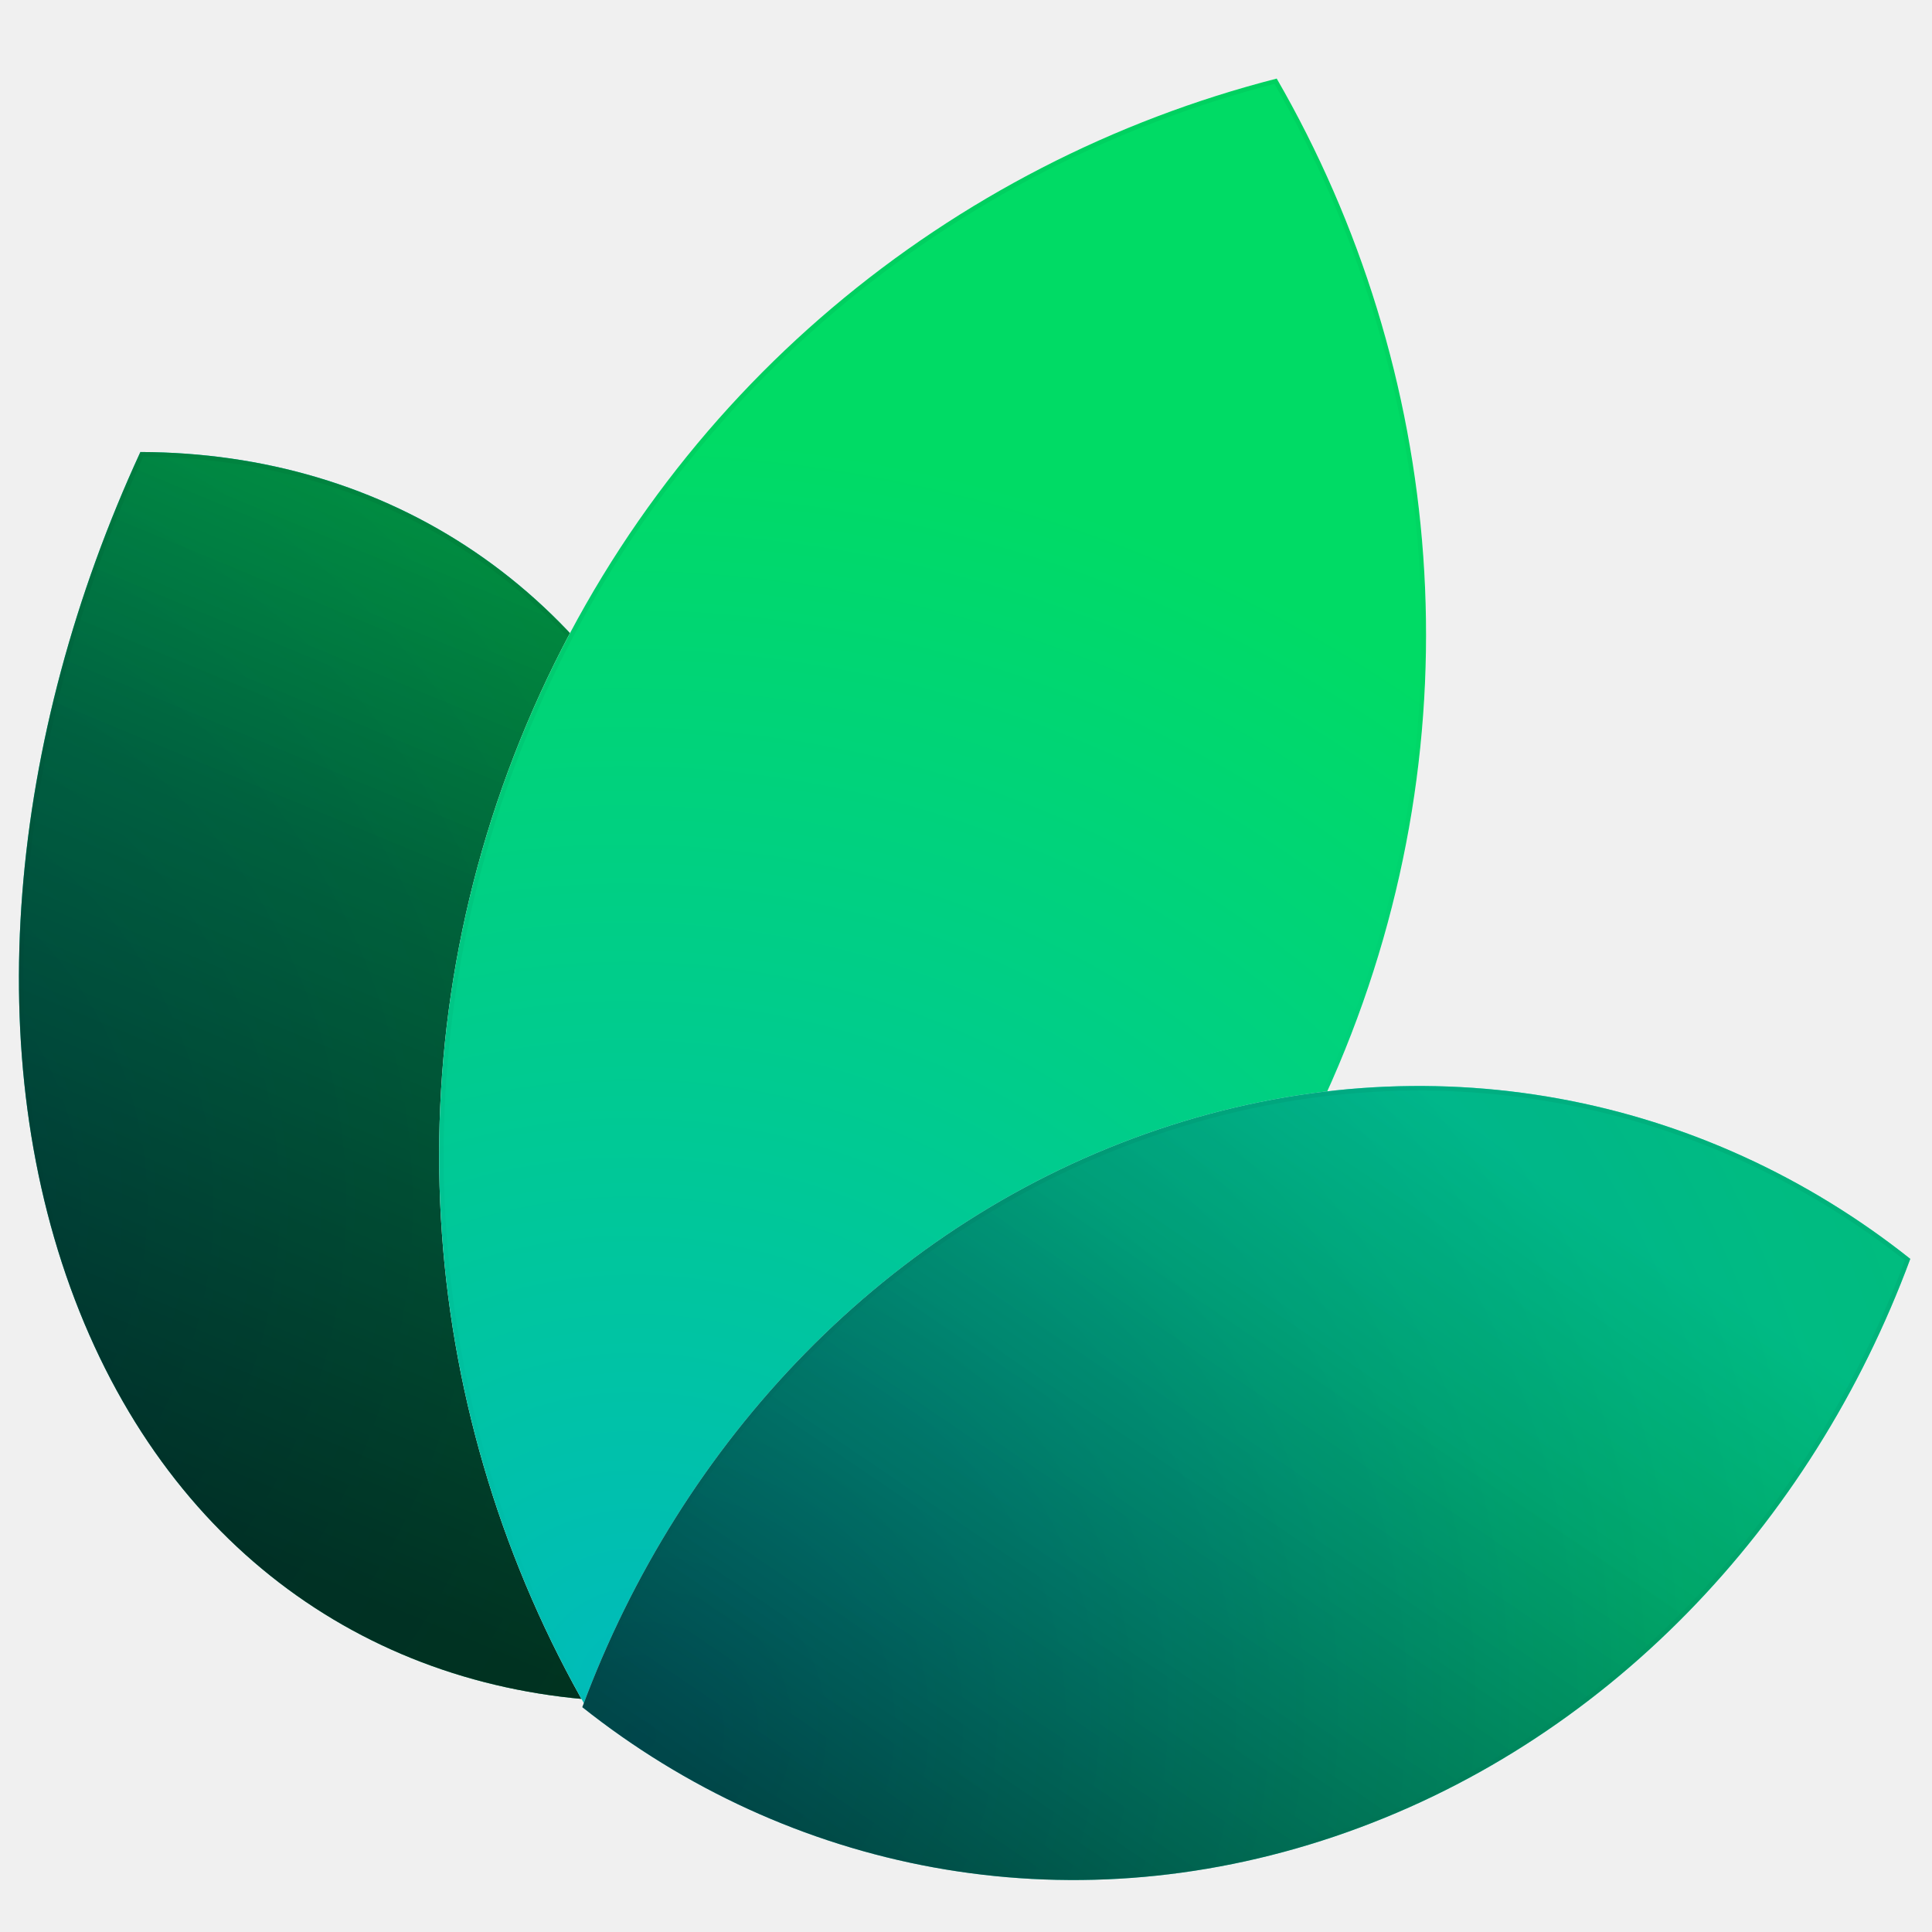
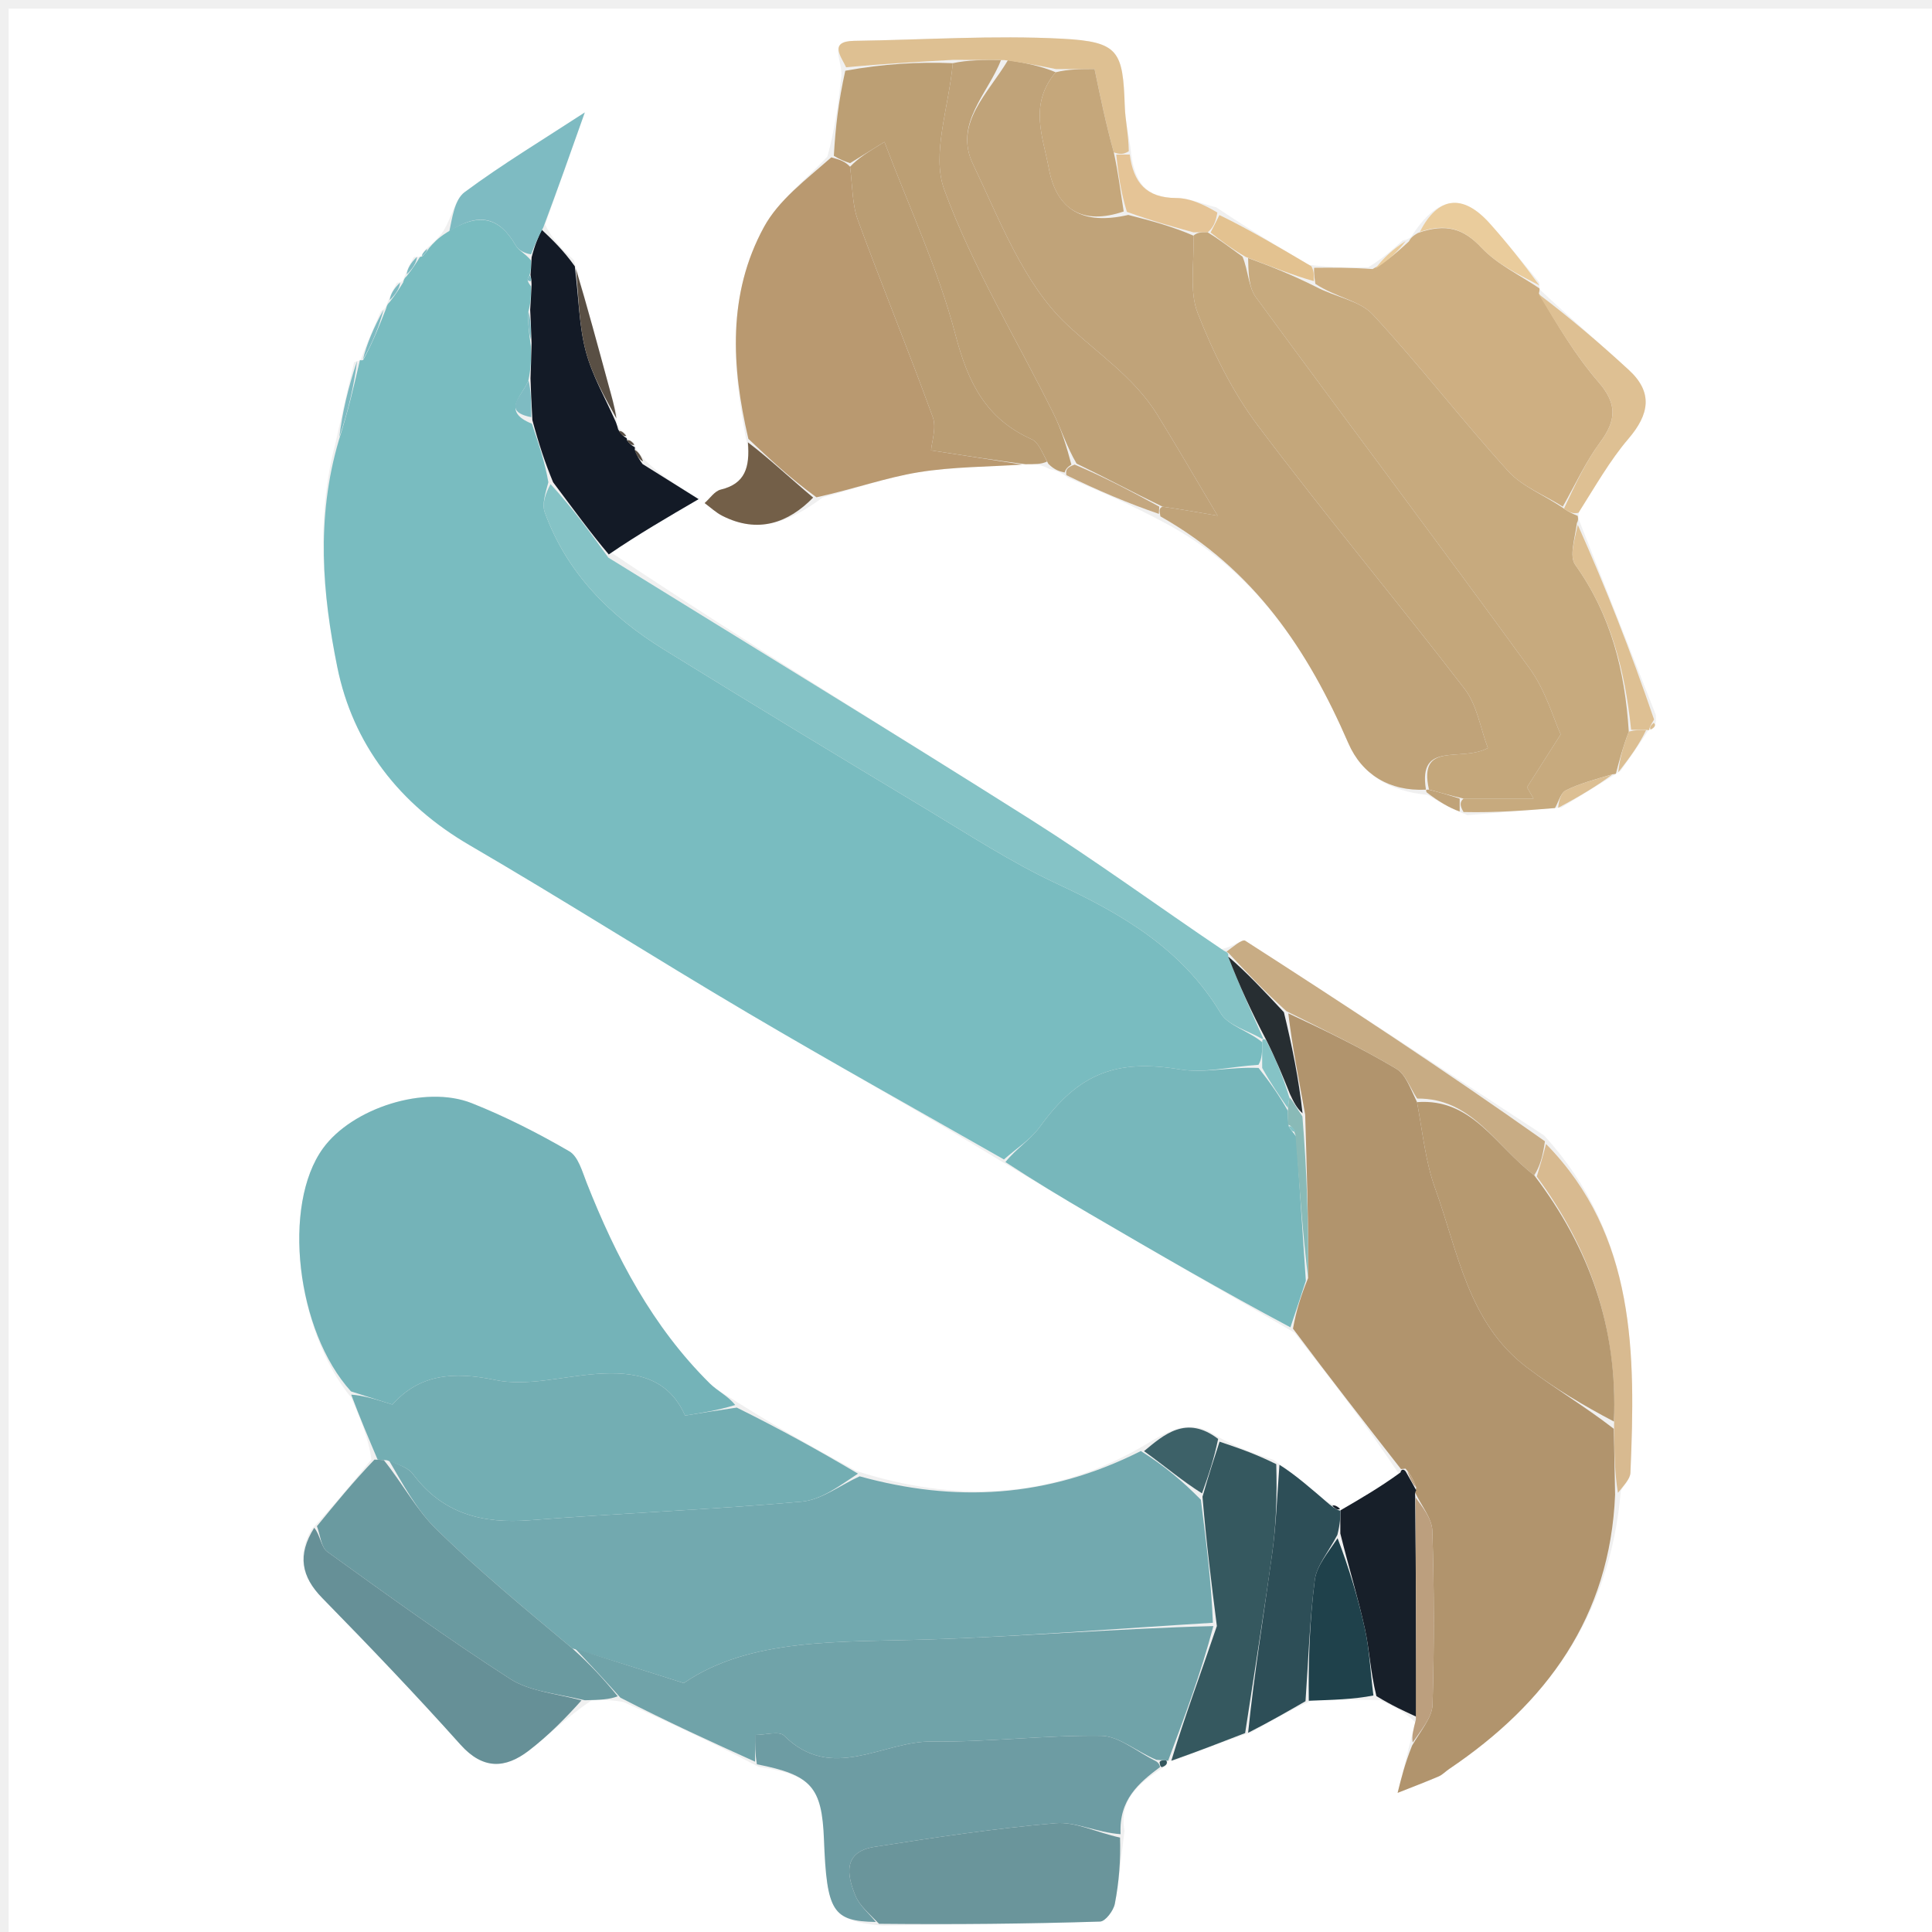
- <svg xmlns="http://www.w3.org/2000/svg" width="24" height="24" viewBox="0 0 24 24" fill="none">
-   <path d="M7.953 21.139C4.896 21.13 2.255 19.458 0.987 16.29C-0.28 13.121 0.109 9.163 1.744 5.615C4.801 5.624 7.442 7.296 8.71 10.465C9.977 13.633 9.588 17.591 7.953 21.139Z" fill="white" />
-   <path d="M7.953 21.139C4.896 21.13 2.255 19.458 0.987 16.29C-0.28 13.121 0.109 9.163 1.744 5.615C4.801 5.624 7.442 7.296 8.71 10.465C9.977 13.633 9.588 17.591 7.953 21.139Z" fill="url(#paint0_radial_101_2703)" />
-   <path d="M7.953 21.139C4.896 21.13 2.255 19.458 0.987 16.29C-0.28 13.121 0.109 9.163 1.744 5.615C4.801 5.624 7.442 7.296 8.71 10.465C9.977 13.633 9.588 17.591 7.953 21.139Z" fill="black" fill-opacity="0.5" style="mix-blend-mode:hard-light" />
-   <path d="M7.953 21.139C4.896 21.13 2.255 19.458 0.987 16.29C-0.28 13.121 0.109 9.163 1.744 5.615C4.801 5.624 7.442 7.296 8.71 10.465C9.977 13.633 9.588 17.591 7.953 21.139Z" fill="url(#paint1_linear_101_2703)" fill-opacity="0.5" style="mix-blend-mode:hard-light" />
-   <path d="M8.684 10.476C9.945 13.63 9.561 17.572 7.935 21.111C4.897 21.096 2.274 19.431 1.013 16.279C-0.248 13.124 0.136 9.182 1.762 5.643C4.8 5.659 7.423 7.324 8.684 10.476Z" stroke="url(#paint2_linear_101_2703)" stroke-opacity="0.05" stroke-width="0.056" />
-   <path d="M7.31 21.257C11.354 20.221 14.884 17.375 16.628 13.236C18.373 9.097 17.945 4.587 15.86 0.976C11.816 2.012 8.287 4.858 6.542 8.998C4.797 13.137 5.225 17.646 7.31 21.257Z" fill="white" />
-   <path d="M7.31 21.257C11.354 20.221 14.884 17.375 16.628 13.236C18.373 9.097 17.945 4.587 15.86 0.976C11.816 2.012 8.287 4.858 6.542 8.998C4.797 13.137 5.225 17.646 7.31 21.257Z" fill="url(#paint3_radial_101_2703)" />
-   <path d="M16.603 13.225C14.864 17.349 11.351 20.187 7.324 21.225C5.253 17.624 4.829 13.132 6.568 9.009C8.306 4.885 11.819 2.047 15.846 1.009C17.918 4.61 18.341 9.101 16.603 13.225Z" stroke="url(#paint4_linear_101_2703)" stroke-opacity="0.05" stroke-width="0.056" />
-   <path d="M7.234 21.207C9.789 23.237 13.21 23.951 16.577 22.814C19.944 21.677 22.506 18.945 23.73 15.638C21.175 13.608 17.754 12.894 14.387 14.031C11.02 15.168 8.458 17.901 7.234 21.207Z" fill="white" />
-   <path d="M7.234 21.207C9.789 23.237 13.21 23.951 16.577 22.814C19.944 21.677 22.506 18.945 23.73 15.638C21.175 13.608 17.754 12.894 14.387 14.031C11.02 15.168 8.458 17.901 7.234 21.207Z" fill="url(#paint5_radial_101_2703)" />
-   <path d="M7.234 21.207C9.789 23.237 13.21 23.951 16.577 22.814C19.944 21.677 22.506 18.945 23.73 15.638C21.175 13.608 17.754 12.894 14.387 14.031C11.02 15.168 8.458 17.901 7.234 21.207Z" fill="black" fill-opacity="0.2" style="mix-blend-mode:hard-light" />
-   <path d="M7.234 21.207C9.789 23.237 13.21 23.951 16.577 22.814C19.944 21.677 22.506 18.945 23.73 15.638C21.175 13.608 17.754 12.894 14.387 14.031C11.02 15.168 8.458 17.901 7.234 21.207Z" fill="url(#paint6_linear_101_2703)" fill-opacity="0.5" style="mix-blend-mode:hard-light" />
-   <path d="M16.568 22.787C13.218 23.918 9.814 23.212 7.267 21.198C8.492 17.907 11.044 15.189 14.396 14.058C17.747 12.927 21.15 13.633 23.697 15.648C22.472 18.938 19.92 21.656 16.568 22.787Z" stroke="url(#paint7_linear_101_2703)" stroke-opacity="0.05" stroke-width="0.056" />
-   <defs>
-     <radialGradient id="paint0_radial_101_2703" cx="0" cy="0" r="1" gradientUnits="userSpaceOnUse" gradientTransform="translate(-3.00503 15.023) rotate(-10.029) scale(17.9572 17.784)">
-       <stop stop-color="#00B0BB" />
-       <stop offset="1" stop-color="#00DB65" />
-     </radialGradient>
-     <linearGradient id="paint1_linear_101_2703" x1="7.39" y1="4.813" x2="1.63" y2="18.689" gradientUnits="userSpaceOnUse">
-       <stop stop-color="#18E299" />
-       <stop offset="1" />
-     </linearGradient>
-     <linearGradient id="paint2_linear_101_2703" x1="7.948" y1="8.016" x2="1.761" y2="18.746" gradientUnits="userSpaceOnUse">
-       <stop />
-       <stop offset="1" stop-opacity="0" />
-     </linearGradient>
-     <radialGradient id="paint3_radial_101_2703" cx="0" cy="0" r="1" gradientUnits="userSpaceOnUse" gradientTransform="translate(8.11404 20.8822) rotate(-75.7542) scale(21.6246 23.7772)">
-       <stop stop-color="#00BBBB" />
-       <stop offset="0.713" stop-color="#00DB65" />
-     </radialGradient>
-     <linearGradient id="paint4_linear_101_2703" x1="7.602" y1="5.871" x2="15.556" y2="16.372" gradientUnits="userSpaceOnUse">
-       <stop />
-       <stop offset="1" stop-opacity="0" />
-     </linearGradient>
-     <radialGradient id="paint5_radial_101_2703" cx="0" cy="0" r="1" gradientUnits="userSpaceOnUse" gradientTransform="translate(7.84537 21.5181) rotate(-20.3525) scale(18.5603 17.32)">
-       <stop stop-color="#00B0BB" />
-       <stop offset="1" stop-color="#00DB65" />
-     </radialGradient>
-     <linearGradient id="paint6_linear_101_2703" x1="16.808" y1="13.007" x2="10.041" y2="22.994" gradientUnits="userSpaceOnUse">
-       <stop stop-color="#00B1BC" />
-       <stop offset="1" />
-     </linearGradient>
-     <linearGradient id="paint7_linear_101_2703" x1="16.808" y1="13.007" x2="14.169" y2="23.841" gradientUnits="userSpaceOnUse">
-       <stop />
-       <stop offset="1" stop-opacity="0" />
-     </linearGradient>
-   </defs>
+ <svg xmlns="http://www.w3.org/2000/svg" version="1.1" id="Layer_1" x="0px" y="0px" width="100%" viewBox="0 0 225 225" enable-background="new 0 0 225 225" xml:space="preserve">
+   <path fill="#FFFFFF" opacity="1" stroke="none" d=" M1,81   C1,54 1,27.5 1,1   C76,1 151,1 226,1   C226,76 226,151 226,226   C151,226 76,226 1,226   C1,177.833 1,129.667 1,81  M73.001,51.001   C73.001,51.001 72.966,51.026 72.891,50.496   C72.597,50.316 72.303,50.136 71.878,49.532   C71.878,49.532 71.706,49.122 71.867,48.318   C71.555,47.24 71.228,46.167 70.934,45.085   C69.647,40.352 68.37,35.617 66.834,30.29   C65.585,29.111 64.336,27.931 63.49,26.142   C64.949,22.019 66.407,17.896 68.106,13.094   C63.164,16.317 58.48,19.136 54.11,22.377   C52.916,23.263 52.663,25.419 51.443,27.19   C50.952,27.756 50.461,28.322 49.485,29.095   C49.294,29.381 49.104,29.667 48.992,29.939   C48.992,29.939 48.926,29.894 48.204,29.924   C47.817,30.618 47.43,31.311 47.014,32.444   C47.014,32.444 46.956,32.881 46.234,32.929   C45.845,33.621 45.456,34.313 45.039,35.465   C45.039,35.465 44.97,35.921 44.35,36.238   C43.53,38.133 42.709,40.028 41.952,42.008   C41.952,42.008 41.922,41.906 41.239,42.19   C40.547,45.125 39.854,48.06 39.036,51.747   C36.776,60.403 37.559,69.183 39.276,77.664   C41.1,86.679 46.498,93.661 54.694,98.434   C65.596,104.782 76.243,111.565 87.11,117.975   C96.97,123.79 106.977,129.355 117.262,135.636   C120.49,137.554 123.704,139.494 126.946,141.387   C134.675,145.9 142.417,150.392 150.745,155.194   C154.883,160.492 159.021,165.791 163.055,171.859   C160.742,173.201 158.429,174.544 156.084,175.957   C156.084,175.957 156.16,175.954 155.957,175.463   C155.654,175.358 155.351,175.254 154.402,174.855   C152.604,173.284 150.805,171.714 148.267,169.999   C146.187,169.298 144.108,168.597 141.702,167.254   C138.146,164.744 135.547,167.086 132.12,168.979   C121.872,174.53 111.152,174.972 99.733,171.31   C95.228,168.84 90.724,166.37 85.864,163.298   C84.784,162.573 83.555,161.997 82.647,161.098   C75.977,154.492 71.733,146.384 68.328,137.758   C67.809,136.443 67.34,134.681 66.297,134.077   C62.652,131.966 58.86,130.031 54.946,128.477   C49.49,126.311 41.017,129.054 37.621,133.726   C32.811,140.342 34.499,155.026 40.927,162.797   C41.944,165.194 42.961,167.591 43.248,169.976   C41.135,172.564 39.023,175.153 36.276,178.115   C34.593,181.109 35.1,183.624 37.53,186.107   C43,191.696 48.41,197.352 53.624,203.179   C56.239,206.102 58.83,205.985 61.564,203.895   C63.886,202.119 65.949,200.005 68.903,198.02   C69.934,197.972 70.964,197.925 72.631,198.218   C77.733,200.534 82.835,202.85 88.362,205.771   C94.493,206.717 95.724,208.091 95.96,214.258   C96.282,222.639 96.976,223.738 102.749,224.258   C111.206,224.131 119.665,224.048 128.118,223.786   C128.733,223.767 129.677,222.519 129.833,221.719   C130.327,219.18 130.519,216.582 130.962,213.218   C130.29,209.601 132.61,207.65 135.569,205.801   C135.84,205.609 136.012,205.351 136.012,205.023   C136.012,205.023 136.026,205.095 136.801,205.018   C139.537,203.955 142.273,202.893 145.701,201.768   C147.813,200.552 149.926,199.337 152.803,198.016   C155.209,197.963 157.614,197.91 160.717,197.996   C162.128,198.64 163.54,199.285 164.832,200.581   C164.609,201.394 164.387,202.206 164.023,203.73   C163.604,205.419 163.185,207.108 162.766,208.796   C164.362,208.163 165.968,207.555 167.547,206.882   C167.989,206.693 168.343,206.303 168.752,206.027   C180.129,198.36 187.505,188.273 188.758,173.639   C189.147,172.931 189.848,172.237 189.879,171.514   C190.475,157.663 190.532,143.925 179.831,132.24   C168.244,124.651 156.668,117.045 145.017,109.556   C144.665,109.33 143.527,110.328 142.15,110.547   C134.777,105.491 127.551,100.2 119.999,95.426   C103.704,85.123 87.241,75.086 70.949,64.195   C74.339,62.22 77.73,60.245 81.361,58.13   C78.847,56.556 76.838,55.297 74.947,53.416   C74.606,52.978 74.265,52.541 73.977,52.019   C73.977,52.019 73.888,52.061 73.862,51.529   C73.566,51.365 73.271,51.2 73.001,51.001  M192.456,84.87   C192.761,84.679 192.864,84.41 192.847,83.283   C189.924,75.851 187,68.42 183.878,60.542   C183.878,60.542 183.732,60.076 183.944,59.348   C185.825,56.581 187.484,53.625 189.646,51.098   C192.07,48.266 192.544,45.711 189.704,43.096   C186.287,39.95 182.745,36.938 179.339,33.732   C179.339,33.732 179.28,33.585 179.274,32.894   C177.362,30.609 175.508,28.272 173.524,26.05   C170.286,22.421 167.422,22.951 164.559,27.255   C164.398,27.544 164.236,27.832 163.337,28.017   C162.223,29.025 161.109,30.032 159.344,31.134   C157.242,31.151 155.14,31.169 152.422,30.843   C148.995,28.809 145.568,26.775 141.662,24.155   C140.105,23.769 138.549,23.069 136.99,23.061   C133.474,23.042 132.006,21.275 131.659,17.218   C131.428,15.611 131.046,14.01 130.992,12.398   C130.774,5.956 130.323,4.861 123.748,4.511   C115.693,4.082 107.586,4.643 99.501,4.755   C96.395,4.798 98.043,6.704 97.992,8.826   C97.642,11.846 97.293,14.866 96.352,18.238   C93.849,20.946 90.686,23.293 88.973,26.432   C84.711,34.24 85.182,42.686 87.05,51.922   C87.341,54.43 86.778,56.34 83.936,57.018   C83.225,57.187 82.679,58.047 82.057,58.589   C82.74,59.089 83.371,59.692 84.116,60.071   C88.277,62.188 91.825,60.894 95.82,57.932   C99.533,56.927 103.196,55.614 106.973,54.999   C110.945,54.353 115.027,54.375 119.784,54.025   C120.51,54.054 121.236,54.083 122.257,54.634   C122.835,54.765 123.413,54.896 124.381,55.641   C127.901,57.137 131.421,58.633 135.299,60.708   C146.102,66.33 152.328,75.73 157.023,86.546   C158.607,90.197 161.819,92.166 166.251,92.57   C167.498,93.317 168.745,94.065 170.89,94.93   C174.291,94.656 177.692,94.381 181.834,94.046   C183.941,92.763 186.047,91.48 188.175,90.148   C188.175,90.148 188.185,90.096 188.745,89.77   C189.848,88.195 190.951,86.621 192.014,84.995   C192.014,84.995 192.033,85.056 192.456,84.87  z" />
+   <path fill="#79BCC0" opacity="1" stroke="none" d=" M116.918,135.031   C106.977,129.355 96.97,123.79 87.11,117.975   C76.243,111.565 65.596,104.782 54.694,98.434   C46.498,93.661 41.1,86.679 39.276,77.664   C37.559,69.183 36.776,60.403 39.456,51.284   C40.558,47.85 41.24,44.878 41.922,41.906   C41.922,41.906 41.952,42.008 42.291,41.939   C43.411,39.887 44.19,37.904 44.97,35.921   C44.97,35.921 45.039,35.465 45.375,35.183   C46.127,34.227 46.542,33.554 46.956,32.881   C46.956,32.881 47.014,32.444 47.351,32.174   C48.101,31.234 48.514,30.564 48.926,29.894   C48.926,29.894 48.992,29.939 49.197,29.846   C49.591,29.465 49.78,29.177 49.969,28.888   C50.461,28.322 50.952,27.756 52.06,27.06   C55.77,24.655 58.168,25.292 60.058,28.582   C60.404,29.185 61.195,29.533 61.842,30.335   C61.862,31.125 61.822,31.577 61.648,32.12   C61.328,32.53 61.413,32.782 61.84,33.35   C61.855,34.511 61.799,35.287 61.535,36.289   C61.467,37.656 61.606,38.797 61.828,40.344   C61.867,41.849 61.823,42.948 61.545,44.27   C60.911,46.057 58.269,47.869 61.942,49.344   C62.769,51.777 63.464,53.861 63.863,56.163   C63.508,57.487 63.099,58.72 63.448,59.679   C66.019,66.754 71.075,71.781 77.329,75.647   C87.436,81.896 97.604,88.049 107.789,94.172   C112.815,97.193 117.762,100.431 123.058,102.9   C130.689,106.456 137.662,110.506 142.172,118.015   C143.039,119.458 145.359,120.029 147,121.378   C146.989,122.505 146.987,123.256 146.565,124.007   C143.242,124.224 140.243,125.015 137.453,124.55   C130.035,123.313 125.62,124.976 121.125,131.205   C120.04,132.709 118.337,133.767 116.918,135.031  z" />
+   <path fill="#B1946D" opacity="1" stroke="none" d=" M188.094,174.076   C187.505,188.273 180.129,198.36 168.752,206.027   C168.343,206.303 167.989,206.693 167.547,206.882   C165.968,207.555 164.362,208.163 162.766,208.796   C163.185,207.108 163.604,205.419 164.453,203.285   C165.563,201.403 166.789,199.983 166.833,198.527   C167.036,191.776 167.03,185.011 166.808,178.261   C166.76,176.788 165.523,175.353 164.794,173.798   C164.756,173.696 164.934,173.569 164.923,173.195   C164.561,172.221 164.208,171.622 163.682,171.036   C163.507,171.051 163.158,171.089 163.158,171.089   C159.021,165.791 154.883,160.492 150.58,154.732   C150.969,152.565 151.523,150.858 152.34,148.843   C152.397,142.414 152.191,136.294 152,129.811   C151.256,125.675 150.496,121.904 150.036,118.014   C154.439,120.057 158.617,122.096 162.6,124.463   C163.71,125.122 164.243,126.754 165.027,128.354   C165.695,131.983 166.022,135.327 167.13,138.387   C169.803,145.768 170.955,154.035 177.801,159.234   C181.031,161.687 184.548,163.761 187.946,166.398   C188.003,169.217 188.048,171.647 188.094,174.076  z" />
+   <path fill="#72A9AF" opacity="1" stroke="none" d=" M100.111,171.931   C111.152,174.972 121.872,174.53 132.862,168.988   C135.669,170.752 137.733,172.509 139.853,174.657   C140.491,179.693 141.075,184.338 141.251,188.989   C129.98,189.664 119.125,190.578 108.252,190.929   C97.86,191.265 87.39,190.697 79.63,196.013   C74.582,194.412 70.789,193.209 66.648,191.969   C61.13,187.359 55.796,182.952 50.856,178.139   C48.498,175.841 46.89,172.774 45.292,170.071   C46.471,170.601 47.544,170.934 48.087,171.662   C51.546,176.297 56.185,177.479 61.715,177.046   C72.258,176.22 82.837,175.82 93.368,174.88   C95.685,174.674 97.867,172.954 100.111,171.931  z" />
+   <path fill="#74B3B8" opacity="1" stroke="none" d=" M40.877,162.041   C34.499,155.026 32.811,140.342 37.621,133.726   C41.017,129.054 49.49,126.311 54.946,128.477   C58.86,130.031 62.652,131.966 66.297,134.077   C67.34,134.681 67.809,136.443 68.328,137.758   C71.733,146.384 75.977,154.492 82.647,161.098   C83.555,161.997 84.784,162.573 85.628,163.627   C83.609,164.242 81.827,164.529 79.782,164.858   C77.791,160.342 73.842,159.696 69.487,160.006   C65.534,160.287 61.403,161.493 57.679,160.715   C52.786,159.694 48.855,160.041 45.696,163.575   C43.889,163 42.383,162.52 40.877,162.041  z" />
+   <path fill="#C0A379" opacity="1" stroke="none" d=" M166.03,91.966   C161.819,92.166 158.607,90.197 157.023,86.546   C152.328,75.73 146.102,66.33 135.141,60.136   C134.991,59.376 134.998,59.187 135.385,59.005   C137.308,59.279 138.852,59.547 141.802,60.058   C139.049,55.435 136.97,51.834 134.783,48.299   C132.079,43.929 127.826,41.16 124.229,37.77   C119.187,33.016 116.441,25.644 113.309,19.105   C111.048,14.382 115.104,10.864 117.386,7.007   C119.513,7.348 121.251,7.697 122.947,8.416   C119.777,12.168 121.476,15.977 122.136,19.574   C123.041,24.499 126.141,26.241 131.395,25.03   C134.174,25.734 136.583,26.397 138.988,27.444   C139.096,30.725 138.484,33.903 139.48,36.453   C141.27,41.037 143.528,45.618 146.472,49.539   C154.283,59.94 162.653,69.92 170.577,80.24   C172.02,82.118 172.406,84.808 173.275,87.111   C170.158,88.812 165.139,86.209 166.063,91.938   C166.052,91.948 166.03,91.966 166.03,91.966  z" />
+   <path fill="#70A3A9" opacity="1" stroke="none" d=" M66.995,192.006   C70.789,193.209 74.582,194.412 79.63,196.013   C87.39,190.697 97.86,191.265 108.252,190.929   C119.125,190.578 129.98,189.664 141.309,189.372   C139.858,194.865 137.942,199.98 136.026,205.095   C136.026,205.095 136.012,205.023 135.783,205.005   C135.376,204.994 135.199,205.001 134.659,204.947   C132.28,203.926 130.273,202.179 128.244,202.151   C121.679,202.063 115.103,202.906 108.538,202.817   C102.826,202.74 96.884,207.662 91.308,202.129   C90.735,201.562 89.112,202.053 87.937,202.053   C87.937,203.265 87.937,204.215 87.937,205.165   C82.835,202.85 77.733,200.534 72.26,197.717   C70.257,195.48 68.626,193.743 66.995,192.006  z" />
+   <path fill="#C7AA7E" opacity="1" stroke="none" d=" M183.732,60.076   C183.732,60.076 183.878,60.542 183.649,60.899   C183.396,62.79 182.736,64.779 183.454,65.782   C187.597,71.569 189.242,78.1 189.688,85.206   C189.005,86.98 188.595,88.538 188.185,90.096   C188.185,90.096 188.175,90.148 187.79,90.171   C185.715,90.787 183.959,91.248 182.366,92.039   C181.751,92.344 181.507,93.396 181.093,94.107   C177.692,94.381 174.291,94.656 170.443,94.57   C169.995,93.807 169.995,93.405 170.445,93.001   C173.46,93 176.026,93 178.593,93   C178.34,92.56 178.087,92.121 177.834,91.681   C178.931,89.96 180.028,88.239 181.755,85.528   C180.924,83.71 180.016,80.429 178.144,77.85   C167.623,63.36 156.835,49.065 146.259,34.615   C145.382,33.418 145.396,31.568 145.354,30.05   C148.142,31.07 150.573,32.061 153.183,33.368   C155.562,34.627 158.365,35.01 159.854,36.613   C165.326,42.504 170.232,48.917 175.64,54.872   C177.283,56.682 179.855,57.647 182.137,59.235   C182.759,59.672 183.246,59.874 183.732,60.076  z" />
+   <path fill="#73AEB3" opacity="1" stroke="none" d=" M40.902,162.419   C42.383,162.52 43.889,163 45.696,163.575   C48.855,160.041 52.786,159.694 57.679,160.715   C61.403,161.493 65.534,160.287 69.487,160.006   C73.842,159.696 77.791,160.342 79.782,164.858   C81.827,164.529 83.609,164.242 85.805,163.927   C90.724,166.37 95.228,168.84 99.922,171.62   C97.867,172.954 95.685,174.674 93.368,174.88   C82.837,175.82 72.258,176.22 61.715,177.046   C56.185,177.479 51.546,176.297 48.087,171.662   C47.544,170.934 46.471,170.601 45.051,170.06   C44.46,170.033 43.979,169.988 43.979,169.988   C42.961,167.591 41.944,165.194 40.902,162.419  z" />
+   <path fill="#77B7BB" opacity="1" stroke="none" d=" M152.078,149.151   C151.523,150.858 150.969,152.565 150.284,154.581   C142.417,150.392 134.675,145.9 126.946,141.387   C123.704,139.494 120.49,137.554 117.09,135.333   C118.337,133.767 120.04,132.709 121.125,131.205   C125.62,124.976 130.035,123.313 137.453,124.55   C140.243,125.015 143.242,124.224 146.574,124.372   C147.996,126.174 148.988,127.609 149.984,129.365   C149.992,130.113 149.995,130.541 150.093,131.192   C150.372,131.7 150.63,131.879 150.973,132.415   C151.348,138.302 151.713,143.727 152.078,149.151  z" />
+   <path fill="#B99970" opacity="1" stroke="none" d=" M119.061,54.105   C115.027,54.375 110.945,54.353 106.973,54.999   C103.196,55.614 99.533,56.927 95.083,57.916   C91.95,55.636 89.553,53.372 87.156,51.108   C85.182,42.686 84.711,34.24 88.973,26.432   C90.686,23.293 93.849,20.946 96.814,18.325   C97.851,18.608 98.425,18.804 99,19.42   C99.285,21.78 99.249,23.839 99.911,25.641   C102.731,33.315 105.835,40.885 108.629,48.568   C109.085,49.822 108.502,51.454 108.432,52.454   C112.045,53.015 115.553,53.56 119.061,54.105  z" />
+   <path fill="#CEAF82" opacity="1" stroke="none" d=" M182.002,59   C179.855,57.647 177.283,56.682 175.64,54.872   C170.232,48.917 165.326,42.504 159.854,36.613   C158.365,35.01 155.562,34.627 153.187,33.056   C153.022,32.014 153.03,31.6 153.039,31.186   C155.14,31.169 157.242,31.151 159.852,31.333   C161.598,30.395 162.837,29.258 164.075,28.121   C164.236,27.832 164.398,27.544 165.14,27.13   C168.438,25.975 170.449,26.629 172.528,28.838   C174.374,30.801 176.999,32.032 179.28,33.585   C179.28,33.585 179.339,33.732 179.216,34.171   C181.423,37.925 183.516,41.446 186.157,44.491   C188.357,47.027 188.25,48.944 186.356,51.503   C184.648,53.812 183.434,56.486 182.002,59  z" />
+   <path fill="#6D9CA3" opacity="1" stroke="none" d=" M88.15,205.468   C87.937,204.215 87.937,203.265 87.937,202.053   C89.112,202.053 90.735,201.562 91.308,202.129   C96.884,207.662 102.826,202.74 108.538,202.817   C115.103,202.906 121.679,202.063 128.244,202.151   C130.273,202.179 132.28,203.926 134.682,205.143   C135.066,205.399 135.097,205.793 135.097,205.793   C132.61,207.65 130.29,209.601 130.507,213.61   C127.677,213.402 125.245,212.132 122.937,212.329   C115.875,212.931 108.843,213.989 101.834,215.088   C98.177,215.662 98.596,218.339 99.648,220.821   C100.128,221.954 101.201,222.836 102.005,223.832   C96.976,223.738 96.282,222.639 95.96,214.258   C95.724,208.091 94.493,206.717 88.15,205.468  z" />
+   <path fill="#85C3C6" opacity="1" stroke="none" d=" M147.008,121.002   C145.359,120.029 143.039,119.458 142.172,118.015   C137.662,110.506 130.689,106.456 123.058,102.9   C117.762,100.431 112.815,97.193 107.789,94.172   C97.604,88.049 87.436,81.896 77.329,75.647   C71.075,71.781 66.019,66.754 63.448,59.679   C63.099,58.72 63.508,57.487 64.117,56.378   C66.727,59.23 68.787,62.085 70.847,64.94   C87.241,75.086 103.704,85.123 119.999,95.426   C127.551,100.2 134.777,105.491 142.539,110.724   C142.927,110.901 143.111,111.03 143.028,111.393   C144.342,114.8 145.739,117.844 147.104,120.916   C147.071,120.944 147.008,121.002 147.008,121.002  z" />
+   <path fill="#6A959B" opacity="1" stroke="none" d=" M102.377,224.045   C101.201,222.836 100.128,221.954 99.648,220.821   C98.596,218.339 98.177,215.662 101.834,215.088   C108.843,213.989 115.875,212.931 122.937,212.329   C125.245,212.132 127.677,213.402 130.441,214.004   C130.519,216.582 130.327,219.18 129.833,221.719   C129.677,222.519 128.733,223.767 128.118,223.786   C119.665,224.048 111.206,224.131 102.377,224.045  z" />
+   <path fill="#BC9F74" opacity="1" stroke="none" d=" M99,19   C98.425,18.804 97.851,18.608 97.109,18.149   C97.293,14.866 97.642,11.846 98.442,8.238   C102.931,7.423 106.969,7.196 110.963,7.359   C110.49,12.563 108.46,17.962 109.961,22.071   C113.261,31.103 118.376,39.468 122.678,48.141   C123.606,50.013 124.23,52.036 124.772,54.103   C124.269,54.422 124.083,54.692 123.99,55.027   C123.413,54.896 122.835,54.765 122.088,54.013   C121.343,52.631 120.928,51.506 120.165,51.166   C114.799,48.78 112.718,44.525 111.263,38.957   C109.291,31.417 105.918,24.244 102.999,16.526   C100.929,17.807 99.964,18.404 99,19  z" />
+   <path fill="#6A9AA0" opacity="1" stroke="none" d=" M43.613,169.982   C43.979,169.988 44.46,170.033 44.701,170.045   C46.89,172.774 48.498,175.841 50.856,178.139   C55.796,182.952 61.13,187.359 66.648,191.969   C68.626,193.743 70.257,195.48 71.941,197.547   C70.964,197.925 69.934,197.972 68.113,198.011   C64.662,197.209 61.647,196.964 59.405,195.52   C52.142,190.845 45.131,185.774 38.121,180.719   C37.385,180.188 37.299,178.755 36.911,177.741   C39.023,175.153 41.135,172.564 43.613,169.982  z" />
+   <path fill="#669097" opacity="1" stroke="none" d=" M36.594,177.928   C37.299,178.755 37.385,180.188 38.121,180.719   C45.131,185.774 52.142,190.845 59.405,195.52   C61.647,196.964 64.662,197.209 67.725,198.022   C65.949,200.005 63.886,202.119 61.564,203.895   C58.83,205.985 56.239,206.102 53.624,203.179   C48.41,197.352 43,191.696 37.53,186.107   C35.1,183.624 34.593,181.109 36.594,177.928  z" />
+   <path fill="#131A26" opacity="1" stroke="none" d=" M70.898,64.568   C68.787,62.085 66.727,59.23 64.413,56.16   C63.464,53.861 62.769,51.777 62.003,48.934   C61.88,46.799 61.83,45.423 61.78,44.047   C61.823,42.948 61.867,41.849 61.906,39.961   C61.849,38.136 61.796,37.099 61.744,36.063   C61.799,35.287 61.855,34.511 61.907,33.117   C61.903,32.499 61.781,32.03 61.781,32.03   C61.822,31.577 61.862,31.125 61.915,29.958   C62.314,28.414 62.701,27.583 63.087,26.752   C64.336,27.931 65.585,29.111 66.944,31.014   C67.412,34.806 67.438,37.961 68.221,40.916   C68.976,43.759 70.513,46.395 71.706,49.122   C71.706,49.122 71.878,49.532 71.99,50.007   C72.391,50.663 72.679,50.845 72.966,51.026   C72.966,51.026 73.001,51.001 73.025,51.273   C73.329,51.718 73.608,51.89 73.888,52.061   C73.888,52.061 73.977,52.019 73.923,52.35   C74.189,53.133 74.509,53.586 74.828,54.038   C76.838,55.297 78.847,56.556 81.361,58.13   C77.73,60.245 74.339,62.22 70.898,64.568  z" />
+   <path fill="#BA9D73" opacity="1" stroke="none" d=" M99,19.42   C99.964,18.404 100.929,17.807 102.999,16.526   C105.918,24.244 109.291,31.417 111.263,38.957   C112.718,44.525 114.799,48.78 120.165,51.166   C120.928,51.506 121.343,52.631 121.941,53.752   C121.236,54.083 120.51,54.054 119.422,54.065   C115.553,53.56 112.045,53.015 108.432,52.454   C108.502,51.454 109.085,49.822 108.629,48.568   C105.835,40.885 102.731,33.315 99.911,25.641   C99.249,23.839 99.285,21.78 99,19.42  z" />
+   <path fill="#35585F" opacity="1" stroke="none" d=" M136.413,205.056   C137.942,199.98 139.858,194.865 141.716,189.366   C141.075,184.338 140.491,179.693 140.041,174.31   C140.793,171.68 141.41,169.788 142.028,167.897   C144.108,168.597 146.187,169.298 148.634,170.518   C148.732,174.317 148.611,177.617 148.164,180.872   C147.202,187.871 146.071,194.846 145.009,201.831   C142.273,202.893 139.537,203.955 136.413,205.056  z" />
+   <path fill="#171F29" opacity="1" stroke="none" d=" M164.934,173.569   C164.934,173.569 164.756,173.696 164.813,174.265   C164.898,183.2 164.925,191.565 164.952,199.929   C163.54,199.285 162.128,198.64 160.295,197.525   C159.584,194.611 159.486,192.126 158.962,189.735   C158.17,186.115 157.082,182.56 156.094,178.591   C156.084,177.432 156.1,176.66 156.116,175.887   C158.429,174.544 160.742,173.201 163.107,171.474   C163.158,171.089 163.507,171.051 163.723,171.393   C164.271,172.346 164.603,172.958 164.934,173.569  z" />
+   <path fill="#2D4E57" opacity="1" stroke="none" d=" M156.1,175.922   C156.1,176.66 156.084,177.432 155.749,178.755   C154.628,180.866 153.33,182.362 153.121,183.997   C152.523,188.675 152.368,193.409 152.039,198.121   C149.926,199.337 147.813,200.552 145.355,201.799   C146.071,194.846 147.202,187.871 148.164,180.872   C148.611,177.617 148.732,174.317 149.004,170.59   C150.805,171.714 152.604,173.284 154.843,175.211   C155.546,175.767 155.838,175.895 156.16,175.954   C156.16,175.954 156.084,175.957 156.1,175.922  z" />
+   <path fill="#C8AC84" opacity="1" stroke="none" d=" M165.041,127.939   C164.243,126.754 163.71,125.122 162.6,124.463   C158.617,122.096 154.439,120.057 149.82,117.765   C147.242,115.433 145.176,113.232 143.111,111.03   C143.111,111.03 142.927,110.901 142.841,110.828   C143.527,110.328 144.665,109.33 145.017,109.556   C156.668,117.045 168.244,124.651 179.922,132.916   C179.666,134.735 179.319,135.878 178.675,136.873   C174.164,133.444 171.458,127.874 165.041,127.939  z" />
+   <path fill="#DEC092" opacity="1" stroke="none" d=" M111.007,6.97   C106.969,7.196 102.931,7.423 98.537,7.838   C98.043,6.704 96.395,4.798 99.501,4.755   C107.586,4.643 115.693,4.082 123.748,4.511   C130.323,4.861 130.774,5.956 130.992,12.398   C131.046,14.01 131.428,15.611 131.457,17.609   C130.835,18 130.414,18 129.71,17.74   C128.804,14.469 128.18,11.459 127.472,8.046   C125.876,8.046 124.433,8.046 122.99,8.046   C121.251,7.697 119.513,7.348 116.959,6.995   C114.431,6.984 112.719,6.977 111.007,6.97  z" />
+   <path fill="#D8BA90" opacity="1" stroke="none" d=" M178.972,137.021   C179.319,135.878 179.666,134.735 180.053,133.227   C190.532,143.925 190.475,157.663 189.879,171.514   C189.848,172.237 189.147,172.931 188.426,173.857   C188.048,171.647 188.003,169.217 187.973,165.947   C188.413,154.642 185.128,145.371 178.972,137.021  z" />
+   <path fill="#1F414B" opacity="1" stroke="none" d=" M152.421,198.069   C152.368,193.409 152.523,188.675 153.121,183.997   C153.33,182.362 154.628,180.866 155.775,179.142   C157.082,182.56 158.17,186.115 158.962,189.735   C159.486,192.126 159.584,194.611 159.946,197.456   C157.614,197.91 155.209,197.963 152.421,198.069  z" />
+   <path fill="#7EBBC2" opacity="1" stroke="none" d=" M63.289,26.447   C62.701,27.583 62.314,28.414 61.855,29.621   C61.195,29.533 60.404,29.185 60.058,28.582   C58.168,25.292 55.77,24.655 52.327,26.961   C52.663,25.419 52.916,23.263 54.11,22.377   C58.48,19.136 63.164,16.317 68.106,13.094   C66.407,17.896 64.949,22.019 63.289,26.447  z" />
+   <path fill="#DEC093" opacity="1" stroke="none" d=" M182.137,59.235   C183.434,56.486 184.648,53.812 186.356,51.503   C188.25,48.944 188.357,47.027 186.157,44.491   C183.516,41.446 181.423,37.925 179.175,34.239   C182.745,36.938 186.287,39.95 189.704,43.096   C192.544,45.711 192.07,48.266 189.646,51.098   C187.484,53.625 185.825,56.581 183.838,59.712   C183.246,59.874 182.759,59.672 182.137,59.235  z" />
+   <path fill="#DEC093" opacity="1" stroke="none" d=" M189.961,84.991   C189.242,78.1 187.597,71.569 183.454,65.782   C182.736,64.779 183.396,62.79 183.748,61.122   C187,68.42 189.924,75.851 192.631,83.793   C192.205,84.512 192.078,84.763 192.033,85.056   C192.033,85.056 192.014,84.995 191.685,85.004   C190.891,85.006 190.426,84.998 189.961,84.991  z" />
+   <path fill="#735F48" opacity="1" stroke="none" d=" M87.103,51.515   C89.553,53.372 91.95,55.636 94.7,57.949   C91.825,60.894 88.277,62.188 84.116,60.071   C83.371,59.692 82.74,59.089 82.057,58.589   C82.679,58.047 83.225,57.187 83.936,57.018   C86.778,56.34 87.341,54.43 87.103,51.515  z" />
+   <path fill="#EACC9C" opacity="1" stroke="none" d=" M179.277,33.24   C176.999,32.032 174.374,30.801 172.528,28.838   C170.449,26.629 168.438,25.975 165.357,27.001   C167.422,22.951 170.286,22.421 173.524,26.05   C175.508,28.272 177.362,30.609 179.277,33.24  z" />
+   <path fill="#E5C496" opacity="1" stroke="none" d=" M129.993,18   C130.414,18 130.835,18 131.571,17.997   C132.006,21.275 133.474,23.042 136.99,23.061   C138.549,23.069 140.105,23.769 141.771,24.75   C141.581,25.922 141.281,26.499 140.649,27.059   C139.876,27.047 139.434,27.053 138.992,27.059   C136.583,26.397 134.174,25.734 131.237,24.672   C130.47,22.181 130.231,20.09 129.993,18  z" />
+   <path fill="#BC9F7E" opacity="1" stroke="none" d=" M164.892,200.255   C164.925,191.565 164.898,183.2 164.852,174.368   C165.523,175.353 166.76,176.788 166.808,178.261   C167.03,185.011 167.036,191.776 166.833,198.527   C166.789,199.983 165.563,201.403 164.523,202.93   C164.387,202.206 164.609,201.394 164.892,200.255  z" />
+   <path fill="#E3C290" opacity="1" stroke="none" d=" M140.98,27.077   C141.281,26.499 141.581,25.922 142.011,25.043   C145.568,26.775 148.995,28.809 152.731,31.015   C153.03,31.6 153.022,32.014 153.009,32.74   C150.573,32.061 148.142,31.07 145.062,29.917   C143.268,28.862 142.124,27.969 140.98,27.077  z" />
+   <path fill="#3D6168" opacity="1" stroke="none" d=" M141.865,167.575   C141.41,169.788 140.793,171.68 139.987,173.918   C137.733,172.509 135.669,170.752 133.234,168.998   C135.547,167.086 138.146,164.744 141.865,167.575  z" />
+   <path fill="#594F44" opacity="1" stroke="none" d=" M71.786,48.72   C70.513,46.395 68.976,43.759 68.221,40.916   C67.438,37.961 67.412,34.806 67.072,31.311   C68.37,35.617 69.647,40.352 70.934,45.085   C71.228,46.167 71.555,47.24 71.786,48.72  z" />
+   <path fill="#C4A77F" opacity="1" stroke="none" d=" M124.186,55.334   C124.083,54.692 124.269,54.422 125.158,54.106   C128.847,55.664 131.926,57.332 135.006,58.999   C134.998,59.187 134.991,59.376 134.962,59.847   C131.421,58.633 127.901,57.137 124.186,55.334  z" />
+   <path fill="#7EBBC2" opacity="1" stroke="none" d=" M41.581,42.048   C41.24,44.878 40.558,47.85 39.519,50.909   C39.854,48.06 40.547,45.125 41.581,42.048  z" />
+   <path fill="#DCBF93" opacity="1" stroke="none" d=" M181.464,94.077   C181.507,93.396 181.751,92.344 182.366,92.039   C183.959,91.248 185.715,90.787 187.78,90.195   C186.047,91.48 183.941,92.763 181.464,94.077  z" />
+   <path fill="#EACC9C" opacity="1" stroke="none" d=" M163.706,28.069   C162.837,29.258 161.598,30.395 160.178,31.286   C161.109,30.032 162.223,29.025 163.706,28.069  z" />
+   <path fill="#DCBF93" opacity="1" stroke="none" d=" M189.688,85.206   C190.426,84.998 190.891,85.006 191.705,85.03   C190.951,86.621 189.848,88.195 188.465,89.933   C188.595,88.538 189.005,86.98 189.688,85.206  z" />
+   <path fill="#7EBBC2" opacity="1" stroke="none" d=" M44.66,36.08   C44.19,37.904 43.411,39.887 42.26,41.896   C42.709,40.028 43.53,38.133 44.66,36.08  z" />
+   <path fill="#C0A379" opacity="1" stroke="none" d=" M169.995,93.002   C169.995,93.405 169.995,93.807 169.994,94.511   C168.745,94.065 167.498,93.317 166.14,92.268   C166.03,91.966 166.052,91.948 166.405,91.965   C167.838,92.322 168.917,92.662 169.995,93.002  z" />
+   <path fill="#7EBBC2" opacity="1" stroke="none" d=" M48.565,29.909   C48.514,30.564 48.101,31.234 47.366,31.955   C47.43,31.311 47.817,30.618 48.565,29.909  z" />
+   <path fill="#7EBBC2" opacity="1" stroke="none" d=" M46.595,32.905   C46.542,33.554 46.127,34.227 45.389,34.952   C45.456,34.313 45.845,33.621 46.595,32.905  z" />
+   <path fill="#594F44" opacity="1" stroke="none" d=" M74.888,53.727   C74.509,53.586 74.189,53.133 73.897,52.391   C74.265,52.541 74.606,52.978 74.888,53.727  z" />
+   <path fill="#594F44" opacity="1" stroke="none" d=" M72.929,50.761   C72.679,50.845 72.391,50.663 72.056,50.219   C72.303,50.136 72.597,50.316 72.929,50.761  z" />
+   <path fill="#171F29" opacity="1" stroke="none" d=" M156.059,175.708   C155.838,175.895 155.546,175.767 155.167,175.359   C155.351,175.254 155.654,175.358 156.059,175.708  z" />
+   <path fill="#594F44" opacity="1" stroke="none" d=" M73.875,51.795   C73.608,51.89 73.329,51.718 73.012,51.291   C73.271,51.2 73.566,51.365 73.875,51.795  z" />
+   <path fill="#7EBBC2" opacity="1" stroke="none" d=" M49.727,28.992   C49.78,29.177 49.591,29.465 49.158,29.853   C49.104,29.667 49.294,29.381 49.727,28.992  z" />
+   <path fill="#DCBF93" opacity="1" stroke="none" d=" M192.244,84.963   C192.078,84.763 192.205,84.512 192.59,84.183   C192.864,84.41 192.761,84.679 192.244,84.963  z" />
+   <path fill="#35585F" opacity="1" stroke="none" d=" M135.333,205.797   C135.097,205.793 135.066,205.399 135.044,205.204   C135.199,205.001 135.376,204.994 135.82,205.007   C136.012,205.351 135.84,205.609 135.333,205.797  z" />
+   <path fill="#85C3C6" opacity="1" stroke="none" d=" M149.98,129.045   C148.988,127.609 147.996,126.174 146.994,124.373   C146.987,123.256 146.989,122.505 147,121.378   C147.008,121.002 147.071,120.944 147.406,121.091   C148.57,123.296 149.399,125.353 150.157,127.817   C150.05,128.498 150.015,128.771 149.98,129.045  z" />
+   <path fill="#7EBBC2" opacity="1" stroke="none" d=" M61.545,44.27   C61.83,45.423 61.88,46.799 61.871,48.585   C58.269,47.869 60.911,46.057 61.545,44.27  z" />
+   <path fill="#7EBBC2" opacity="1" stroke="none" d=" M61.535,36.289   C61.796,37.099 61.849,38.136 61.824,39.555   C61.606,38.797 61.467,37.656 61.535,36.289  z" />
+   <path fill="#7EBBC2" opacity="1" stroke="none" d=" M61.648,32.12   C61.781,32.03 61.903,32.499 61.836,32.733   C61.413,32.782 61.328,32.53 61.648,32.12  z" />
+   <path fill="#B69970" opacity="1" stroke="none" d=" M178.675,136.873   C185.128,145.371 188.413,154.642 187.962,165.556   C184.548,163.761 181.031,161.687 177.801,159.234   C170.955,154.035 169.803,145.768 167.13,138.387   C166.022,135.327 165.695,131.983 165.027,128.354   C171.458,127.874 174.164,133.444 178.675,136.873  z" />
+   <path fill="#272E32" opacity="1" stroke="none" d=" M150.228,127.41   C149.399,125.353 148.57,123.296 147.438,121.063   C145.739,117.844 144.342,114.8 143.028,111.393   C145.176,113.232 147.242,115.433 149.522,117.884   C150.496,121.904 151.256,125.675 151.695,129.656   C150.992,129.047 150.61,128.228 150.228,127.41  z" />
+   <path fill="#89BAB7" opacity="1" stroke="none" d=" M150.157,127.817   C150.61,128.228 150.992,129.047 151.679,130.02   C152.191,136.294 152.397,142.414 152.34,148.843   C151.713,143.727 151.348,138.302 150.87,132.202   C150.564,131.259 150.311,131.073 149.999,130.97   C149.995,130.541 149.992,130.113 149.984,129.365   C150.015,128.771 150.05,128.498 150.157,127.817  z" />
+   <path fill="#BC9F7E" opacity="1" stroke="none" d=" M164.923,173.195   C164.603,172.958 164.271,172.346 163.898,171.378   C164.208,171.622 164.561,172.221 164.923,173.195  z" />
+   <path fill="#C4A77B" opacity="1" stroke="none" d=" M170.445,93.001   C168.917,92.662 167.838,92.322 166.416,91.955   C165.139,86.209 170.158,88.812 173.275,87.111   C172.406,84.808 172.02,82.118 170.577,80.24   C162.653,69.92 154.283,59.94 146.472,49.539   C143.528,45.618 141.27,41.037 139.48,36.453   C138.484,33.903 139.096,30.725 138.988,27.444   C139.434,27.053 139.876,27.047 140.649,27.059   C142.124,27.969 143.268,28.862 144.704,29.888   C145.396,31.568 145.382,33.418 146.259,34.615   C156.835,49.065 167.623,63.36 178.144,77.85   C180.016,80.429 180.924,83.71 181.755,85.528   C180.028,88.239 178.931,89.96 177.834,91.681   C178.087,92.121 178.34,92.56 178.593,93   C176.026,93 173.46,93 170.445,93.001  z" />
+   <path fill="#BFA278" opacity="1" stroke="none" d=" M135.385,59.005   C131.926,57.332 128.847,55.664 125.381,53.994   C124.23,52.036 123.606,50.013 122.678,48.141   C118.376,39.468 113.261,31.103 109.961,22.071   C108.46,17.962 110.49,12.563 110.963,7.359   C112.719,6.977 114.431,6.984 116.571,7.002   C115.104,10.864 111.048,14.382 113.309,19.105   C116.441,25.644 119.187,33.016 124.229,37.77   C127.826,41.16 132.079,43.929 134.783,48.299   C136.97,51.834 139.049,55.435 141.802,60.058   C138.852,59.547 137.308,59.279 135.385,59.005  z" />
+   <path fill="#C5A77B" opacity="1" stroke="none" d=" M129.71,17.74   C130.231,20.09 130.47,22.181 130.866,24.629   C126.141,26.241 123.041,24.499 122.136,19.574   C121.476,15.977 119.777,12.168 122.947,8.416   C124.433,8.046 125.876,8.046 127.472,8.046   C128.18,11.459 128.804,14.469 129.71,17.74  z" />
+   <path fill="#85C3C6" opacity="1" stroke="none" d=" M150.093,131.192   C150.311,131.073 150.564,131.259 150.859,131.739   C150.63,131.879 150.372,131.7 150.093,131.192  z" />
</svg>
